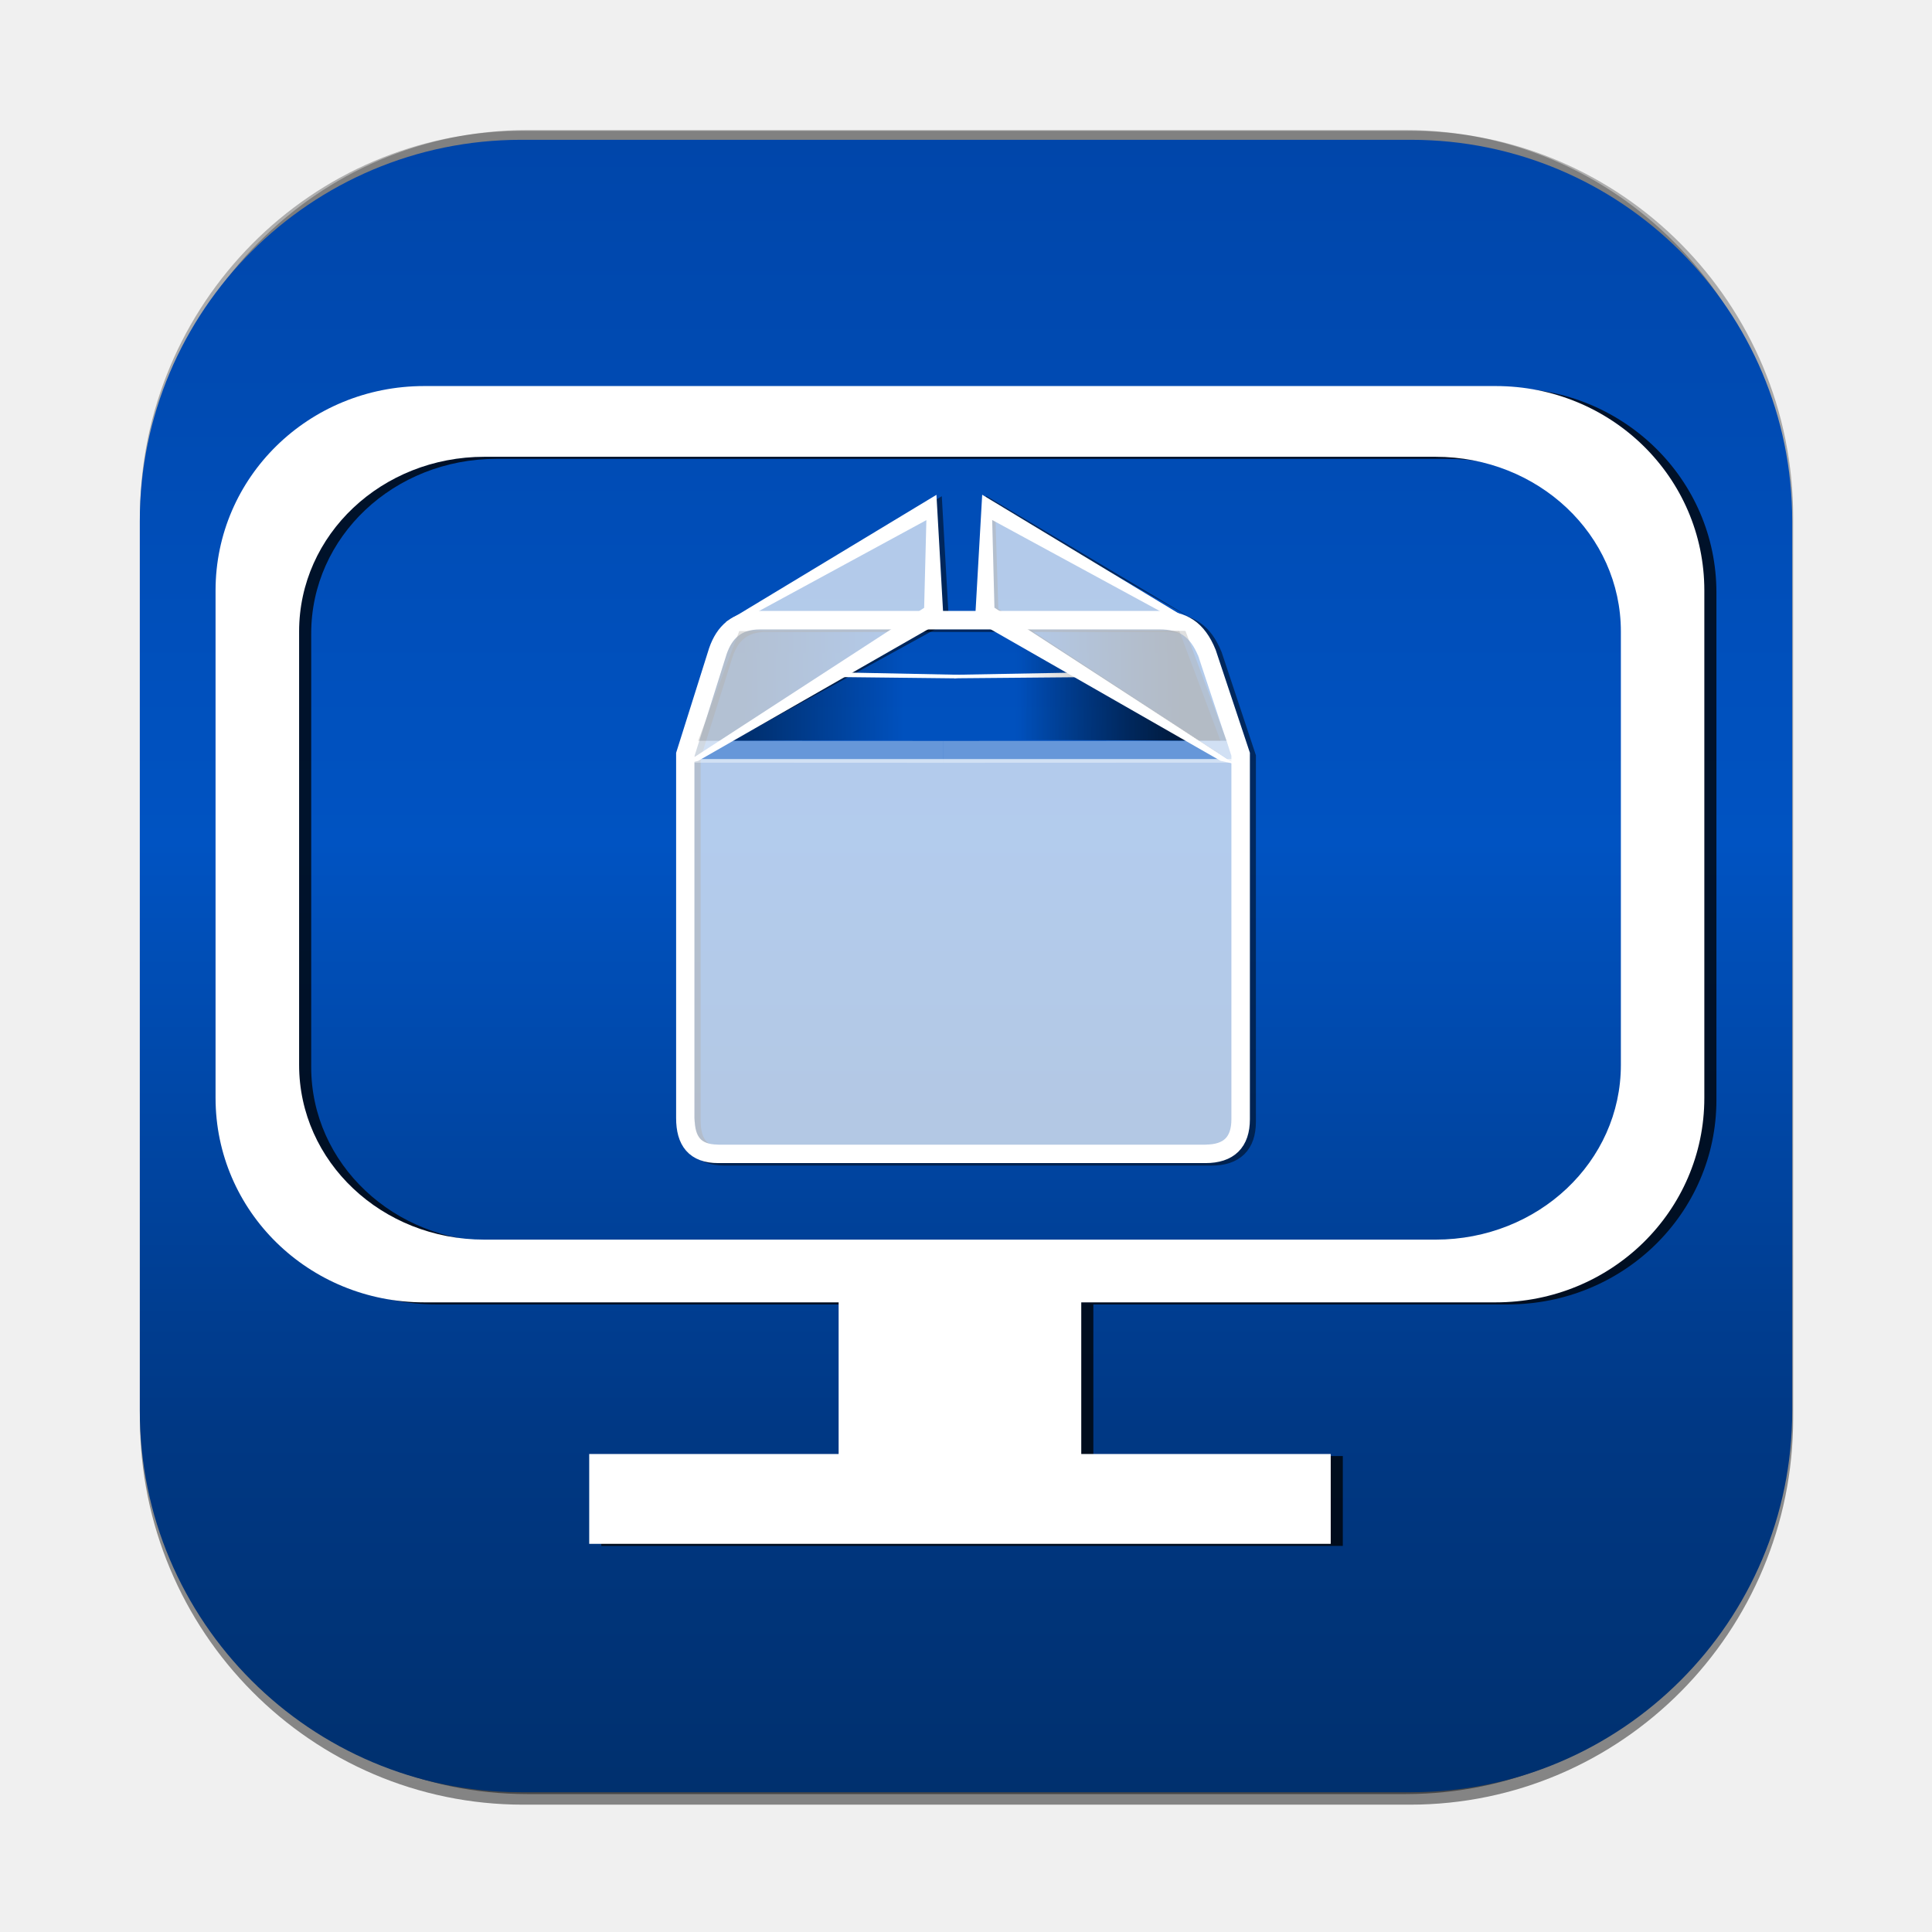
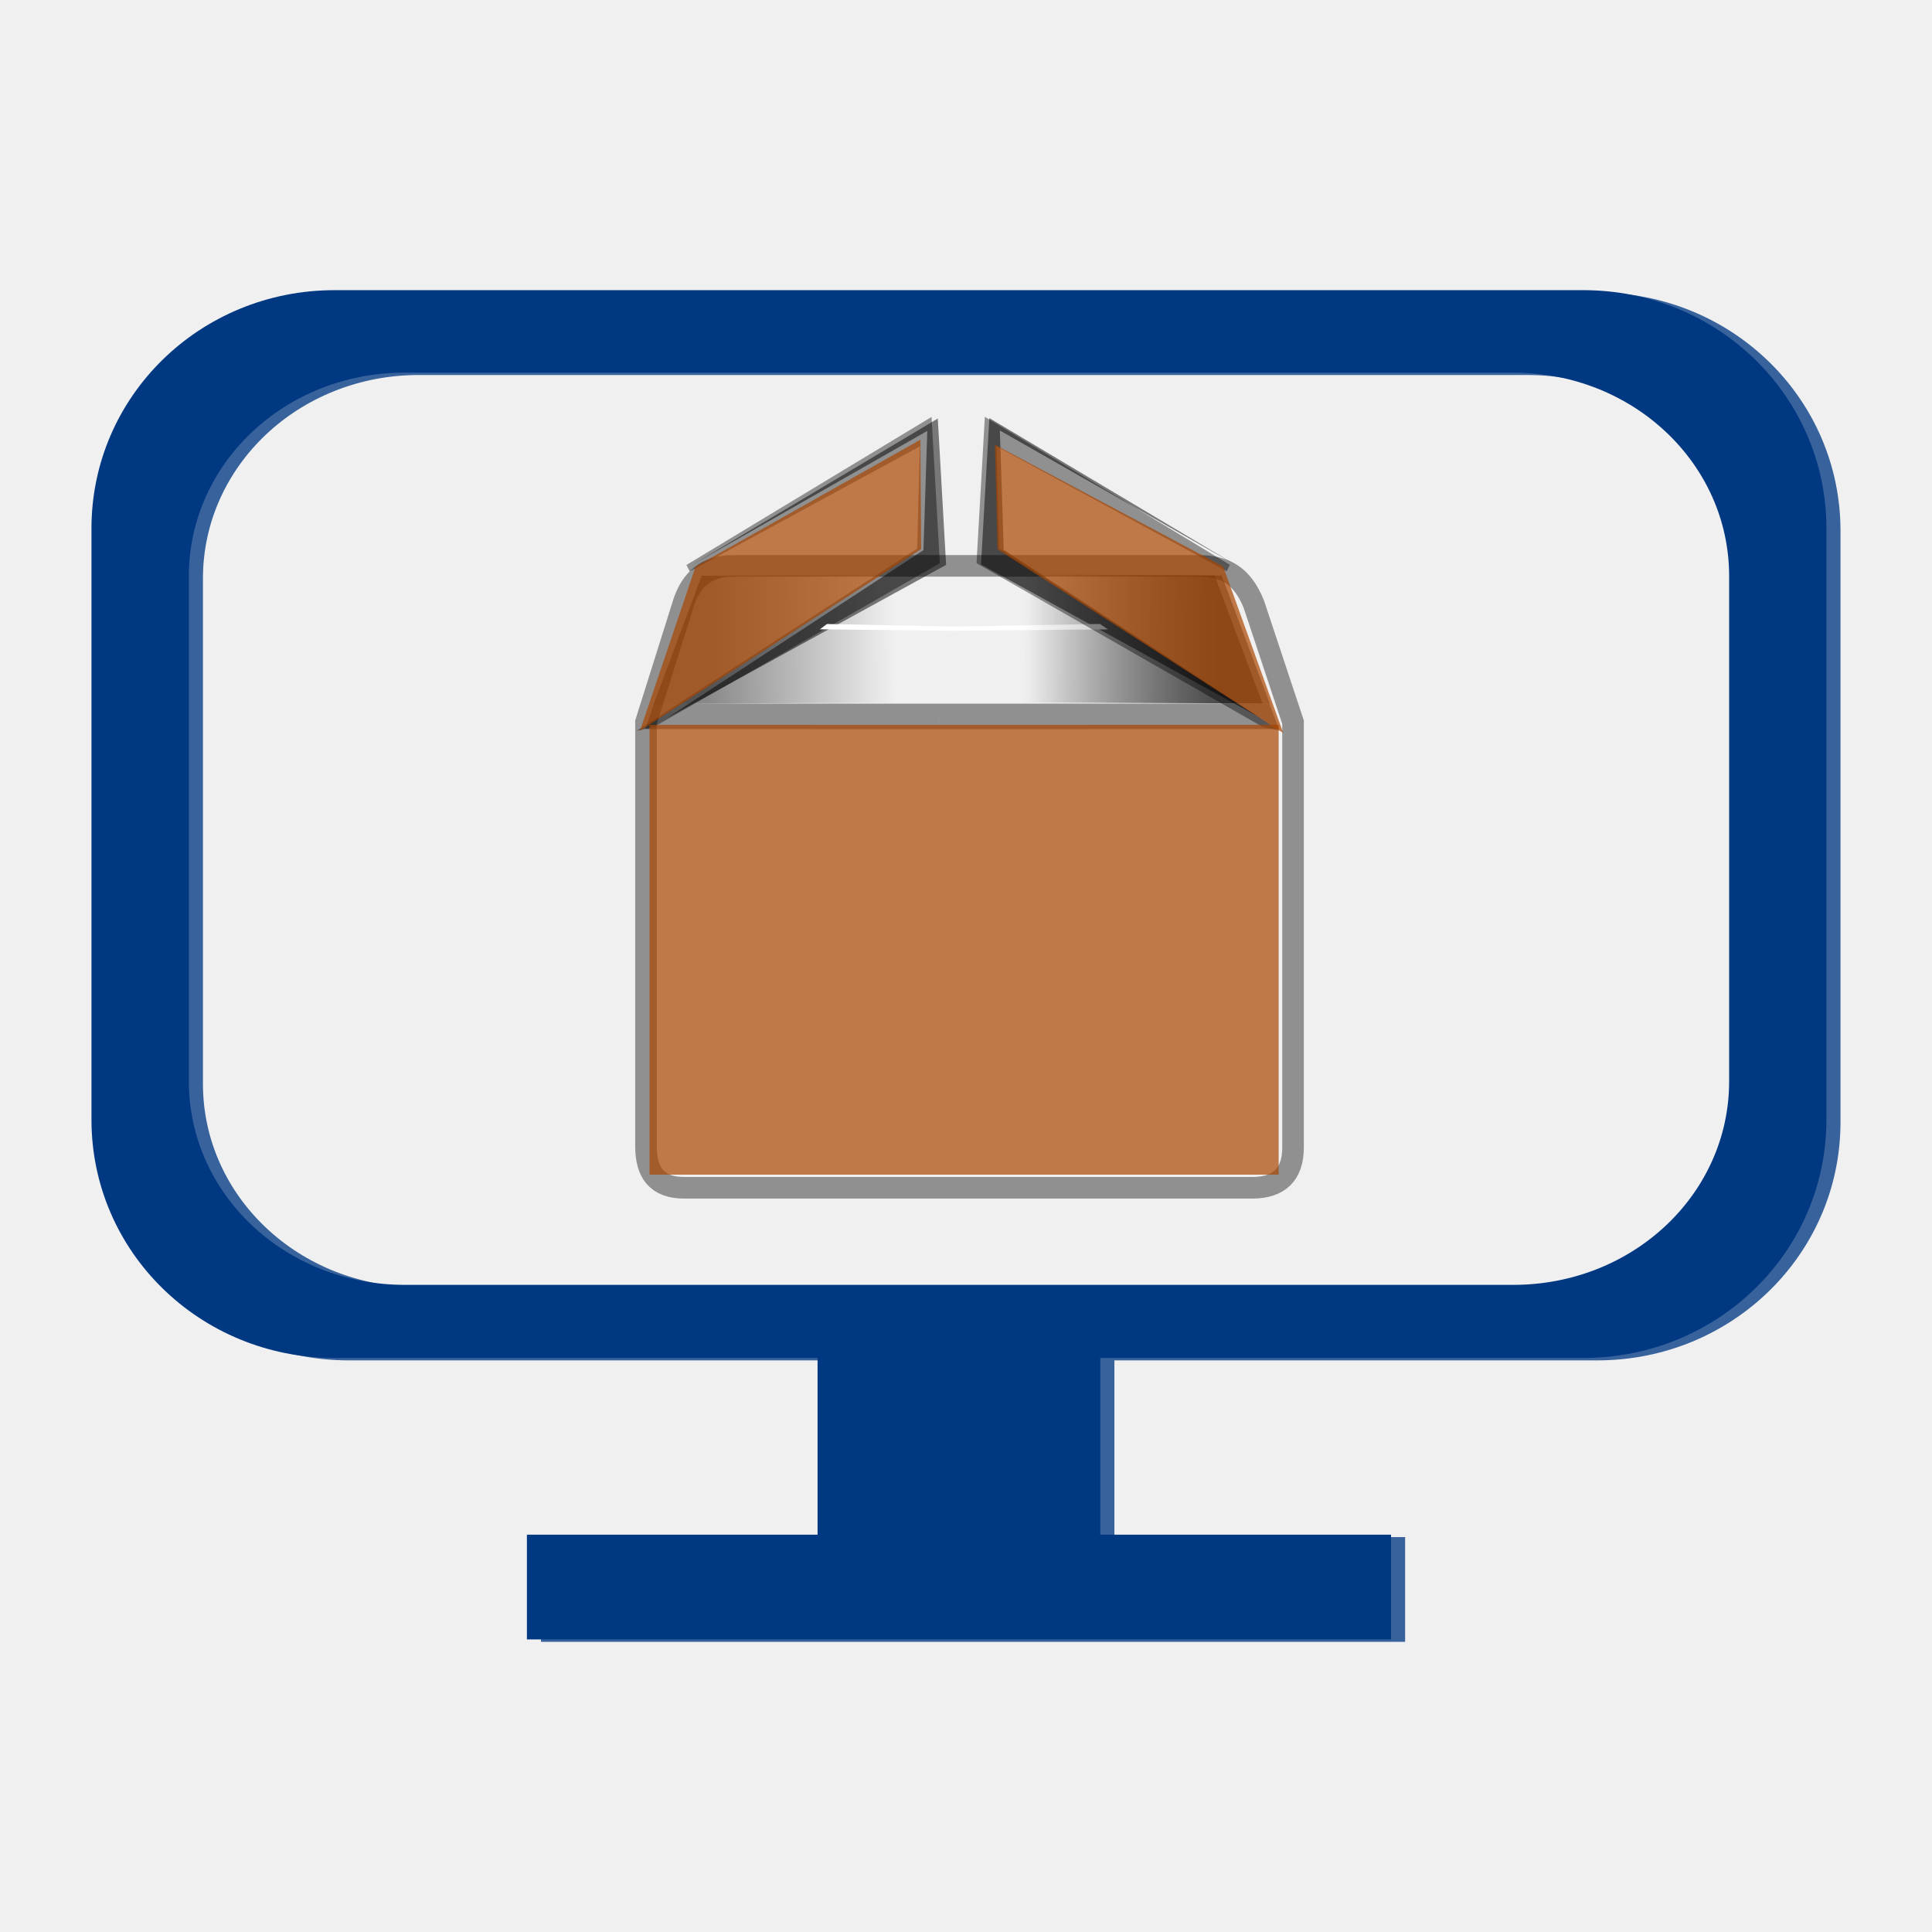
<svg xmlns="http://www.w3.org/2000/svg" xmlns:xlink="http://www.w3.org/1999/xlink" width="256" height="256" viewBox="0 0 67.733 67.733" version="1.1" id="svg7448">
  <defs id="defs7442">
    <linearGradient gradientTransform="matrix(0.9954,0,0,-0.9999,607.6064,666.5718)" y2="666.568" x2="-460.233" y1="370.539" x1="-460.233" gradientUnits="userSpaceOnUse" id="rect3438-6-0-6-7-2_60_-80">
      <stop id="stop29185" style="stop-color:#000000" offset="0" />
      <stop id="stop29187" style="stop-color:#000000;stop-opacity:0.588" offset="1" />
    </linearGradient>
-     <linearGradient gradientTransform="matrix(0.9867,0,0,-0.9918,595.6101,662.6824)" y2="668.217" x2="-452.133" y1="371.534" x1="-452.133" gradientUnits="userSpaceOnUse" id="rect3438-6-0-1-1_60_-262">
+     <linearGradient gradientTransform="matrix(0.9867,0,0,-0.9918,975.1331,896.235)" y2="668.217" x2="-452.133" y1="371.534" x1="-452.133" gradientUnits="userSpaceOnUse" id="rect3438-6-0-1-1_60_-262">
      <stop id="stop29191" style="stop-color:#000000" offset="0" />
      <stop id="stop29193" style="stop-color:#000000;stop-opacity:0.588" offset="1" />
    </linearGradient>
    <linearGradient gradientTransform="matrix(0.9996,0,0,-0.9996,-616.0945,-74.9999)" y2="-366.809" x2="765.627" y1="-74.489" x1="765.627" gradientUnits="userSpaceOnUse" id="XMLID_140_-06">
      <stop id="stop29198" style="stop-color:#0046aa;stop-opacity:1" offset="0" />
      <stop id="stop29200" style="stop-color:#0053c2;stop-opacity:1" offset="0.425" />
      <stop id="stop29204" style="stop-color:#003884;stop-opacity:1" offset="0.781" />
      <stop id="stop29206" style="stop-color:#00306e;stop-opacity:1" offset="1" />
    </linearGradient>
    <linearGradient id="linearGradient4532">
      <stop style="stop-color:#000000;stop-opacity:1;" offset="0" id="stop4534" />
      <stop style="stop-color:#000000;stop-opacity:0;" offset="1" id="stop4536" />
    </linearGradient>
    <linearGradient id="linearGradient3703">
      <stop style="stop-color:black;stop-opacity:0;" offset="0" id="stop3705" />
      <stop id="stop3711" offset="0.5" style="stop-color:black;stop-opacity:1;" />
      <stop style="stop-color:black;stop-opacity:0;" offset="1" id="stop3707" />
    </linearGradient>
    <linearGradient id="linearGradient4210">
      <stop id="stop4212" offset="0" style="stop-color:#eaba6f;stop-opacity:1;" />
      <stop id="stop4214" offset="1" style="stop-color:#b97a1b;stop-opacity:1;" />
    </linearGradient>
    <linearGradient xlink:href="#linearGradient4532" id="linearGradient5809" gradientUnits="userSpaceOnUse" gradientTransform="matrix(0.3264798,0,0,0.3264798,75.27221,101.281)" x1="35.188" y1="17.5" x2="26.562" y2="17.438" />
    <linearGradient xlink:href="#linearGradient4532" id="linearGradient5811" gradientUnits="userSpaceOnUse" gradientTransform="matrix(-0.2650345,0,0,0.2650345,96.25358,101.179)" x1="35.188" y1="17.5" x2="26.562" y2="17.438" />
    <linearGradient xlink:href="#linearGradient4532" id="linearGradient5813" gradientUnits="userSpaceOnUse" gradientTransform="matrix(0.3264798,0,0,0.3264798,75.16375,101.2818)" x1="35.188" y1="17.5" x2="26.562" y2="17.438" />
  </defs>
  <g id="layer1" transform="translate(-42.06082,-59.09749)">
    <g id="g8111" transform="translate(4.867966,-4.464418)">
      <g transform="matrix(0.1982553,0,0,0.1982553,41.44108,68.13338)" id="XMLID_2056_">
        <linearGradient id="linearGradient7404" gradientUnits="userSpaceOnUse" x1="-460.233" y1="370.539" x2="-460.233" y2="666.568" gradientTransform="matrix(0.9954,0,0,-0.9999,607.6064,666.5718)">
          <stop offset="0" style="stop-color:#000000" id="stop7400" />
          <stop offset="1" style="stop-color:#000000;stop-opacity:0.588" id="stop7402" />
        </linearGradient>
-         <path id="rect3438-6-0-6-7-2_30_" enable-background="new    " d="m 71.088,0.07 h 156.804 c 37.43,0 67.773,30.583 67.773,68.308 v 159.384 c 0,37.725 -30.344,68.308 -67.773,68.308 H 71.088 C 33.657,296.07 3.315,265.487 3.315,227.762 V 68.378 C 3.314,30.652 33.657,0.07 71.088,0.07 Z" style="opacity:0.45;fill:url(#rect3438-6-0-6-7-2_60_-80)" />
        <linearGradient id="linearGradient7411" gradientUnits="userSpaceOnUse" x1="-452.133" y1="371.534" x2="-452.133" y2="668.217" gradientTransform="matrix(0.9867,0,0,-0.9918,595.6101,662.6824)">
          <stop offset="0" style="stop-color:#000000" id="stop7407" />
          <stop offset="1" style="stop-color:#000000;stop-opacity:0.588" id="stop7409" />
        </linearGradient>
-         <path id="rect3438-6-0-1-1_30_" enable-background="new    " d="m 71.812,-0.055 h 155.354 c 37.127,0 67.225,30.401 67.225,67.903 V 226.29 c 0,37.502 -30.098,67.904 -67.225,67.904 H 71.812 C 34.685,294.194 4.588,263.792 4.588,226.29 V 67.849 C 4.589,30.347 34.686,-0.055 71.812,-0.055 Z" style="opacity:0.45;fill:url(#rect3438-6-0-1-1_60_-262)" />
-         <g id="rect3438-6_30_" transform="translate(0.1680065,2.203996)">
-           <linearGradient id="linearGradient7424" gradientUnits="userSpaceOnUse" x1="765.627" y1="-74.489" x2="765.627" y2="-366.809" gradientTransform="matrix(0.9996,0,0,-0.9996,-616.0945,-74.9999)">
-             <stop offset="0" style="stop-color:#006cf9;stop-opacity:1" id="stop7414" />
-             <stop offset="0.347" style="stop-color:#0053c2;stop-opacity:1" id="stop7416" />
-             <stop offset="0.606" style="stop-color:#0047a6;stop-opacity:1" id="stop7418" />
-             <stop offset="0.841" style="stop-color:#003884;stop-opacity:1" id="stop7420" />
-             <stop offset="1" style="stop-color:#003580;stop-opacity:1" id="stop7422" />
-           </linearGradient>
-           <path id="XMLID_3584_" d="m 70.557,-0.54 157.341,0 c 37.239,0 67.431,30.19 67.431,67.431 l 0,157.339 c 0,37.241 -30.191,67.432 -67.431,67.432 l -157.341,0 c -37.24,0 -67.431,-30.19 -67.431,-67.432 l 0,-157.339 C 3.126,29.65 33.316,-0.54 70.557,-0.54 Z" style="fill:url(#XMLID_140_-06)" />
-         </g>
-         <g id="g5731" transform="matrix(5.689115,0,0,5.689115,-467.1946,23.5268)">
-           <g id="g10129" transform="matrix(1.484291,0,0,1.484291,-52.48775,-11.5184)">
-             <g id="g4475" transform="matrix(0.134263,0,0,0.134263,91.18792,2.428258)">
-               <path id="path3847-1-6-1-0-9" d="m 96.864,95.741 62.302,0 c 3.637,0 5.888,1.369 7.411,5.13 l 5.247,15.788 0,56.918 c 0,3.592 -1.845,5.401 -5.482,5.401 l -76.001,0 c -3.637,0 -5.121,-1.989 -5.121,-5.581 l 0,-56.738 5.078,-16.126 c 1.016,-2.915 2.928,-4.792 6.565,-4.792 z" style="color:#000000;display:block;overflow:visible;visibility:visible;opacity:0.5;fill:none;fill-opacity:1;fill-rule:nonzero;stroke:#000000;stroke-width:2.889;stroke-linecap:butt;stroke-linejoin:miter;stroke-miterlimit:4;stroke-dashoffset:0;stroke-opacity:1;marker:none;marker-start:none;marker-mid:none;marker-end:none" />
-               <path transform="matrix(8.848494,0,0,8.848494,-606.2115,-837.2689)" style="color:#000000;display:inline;overflow:visible;visibility:visible;opacity:0.5;fill:#000000;fill-opacity:1;fill-rule:evenodd;stroke:none;stroke-width:1;stroke-linecap:butt;stroke-linejoin:round;stroke-miterlimit:4;stroke-dasharray:none;stroke-dashoffset:0;stroke-opacity:1;marker:none;marker-start:none;marker-mid:none;marker-end:none" d="m 83.209,105.421 0.126,-2.214 3.714,2.214 -3.555,-2.026 0.058,1.804 3.879,2.541 z" id="path4768-6-9-3-1" />
-               <g id="g5861-5-2" transform="matrix(10.89992,0,0,10.89992,-853.1845,-1043.697)">
-                 <path id="path4768-6-9-1-2-7" d="m 89.778,104.524 -0.102,-1.797 -3.015,1.797 2.886,-1.645 -0.047,1.464 -3.149,2.062 z" style="color:#000000;display:inline;overflow:visible;visibility:visible;opacity:0.5;fill:#000000;fill-opacity:1;fill-rule:evenodd;stroke:none;stroke-width:1;stroke-linecap:butt;stroke-linejoin:round;stroke-miterlimit:4;stroke-dasharray:none;stroke-dashoffset:0;stroke-opacity:1;marker:none;marker-start:none;marker-mid:none;marker-end:none" />
-               </g>
-               <path transform="matrix(8.848494,0,0,8.848494,-606.2115,-837.2689)" id="path3847-1-6-1-09" d="m 79.351,105.399 7.041,0 c 0.411,0 0.665,0.155 0.838,0.58 l 0.593,1.784 0,6.433 c 0,0.406 -0.208,0.61 -0.62,0.61 l -8.589,0 c -0.411,0 -0.579,-0.225 -0.579,-0.631 l 0,-6.412 0.574,-1.822 c 0.115,-0.329 0.331,-0.542 0.742,-0.542 z" style="color:#000000;display:block;overflow:visible;visibility:visible;opacity:1;fill:none;fill-opacity:1;fill-rule:nonzero;stroke:#ffffff;stroke-width:0.326;stroke-linecap:butt;stroke-linejoin:miter;stroke-miterlimit:4;stroke-dashoffset:0;stroke-opacity:1;marker:none;marker-start:none;marker-mid:none;marker-end:none" />
-               <path transform="matrix(8.848494,0,0,8.848494,-606.2115,-837.2689)" style="color:#000000;display:inline;overflow:visible;visibility:visible;opacity:0.429;fill:url(#linearGradient5809);fill-opacity:1;fill-rule:evenodd;stroke:none;stroke-width:1;stroke-linecap:butt;stroke-linejoin:miter;stroke-miterlimit:4;stroke-dasharray:none;stroke-dashoffset:0;stroke-opacity:1;marker:none;marker-start:none;marker-mid:none;marker-end:none" d="m 82.781,105.566 0,1.938 4.795,0.02 -0.726,-1.936 -4.069,-0.023 z" id="path4746-2-0-3" />
-               <path transform="matrix(8.848494,0,0,8.848494,-606.2115,-837.2689)" style="color:#000000;display:inline;overflow:visible;visibility:visible;opacity:1;fill:#ffffff;fill-opacity:1;fill-rule:evenodd;stroke:none;stroke-width:1;stroke-linecap:butt;stroke-linejoin:miter;stroke-miterlimit:4;stroke-dasharray:none;stroke-dashoffset:0;stroke-opacity:1;marker:none;marker-start:none;marker-mid:none;marker-end:none" d="m 82.778,106.431 -0.017,-0.069 2.245,-0.041 0.122,0.082 -2.285,0.02 -0.071,0.004 z" id="path4528-1-3-6" />
-               <g id="g5861-0" transform="matrix(10.89992,0,0,10.89992,-854.0196,-1043.914)">
-                 <path id="path4746-2-0-6-6" d="m 90.158,104.658 0,1.574 -3.893,0.017 0.589,-1.572 3.304,-0.019 z" style="color:#000000;display:inline;overflow:visible;visibility:visible;opacity:0.429;fill:url(#linearGradient5811);fill-opacity:1;fill-rule:evenodd;stroke:none;stroke-width:1;stroke-linecap:butt;stroke-linejoin:miter;stroke-miterlimit:4;stroke-dasharray:none;stroke-dashoffset:0;stroke-opacity:1;marker:none;marker-start:none;marker-mid:none;marker-end:none" />
-                 <path id="path4768-6-9-1-26" d="m 89.778,104.524 -0.102,-1.797 -3.01,1.818 0.04,0.079 2.826,-1.535 -0.032,1.255 -3.445,2.238 0.21,-0.047 z" style="color:#000000;display:inline;overflow:visible;visibility:visible;opacity:1;fill:#ffffff;fill-opacity:1;fill-rule:evenodd;stroke:none;stroke-width:1;stroke-linecap:butt;stroke-linejoin:round;stroke-miterlimit:4;stroke-dasharray:none;stroke-dashoffset:0;stroke-opacity:1;marker:none;marker-start:none;marker-mid:none;marker-end:none" />
-                 <path id="path4528-1-3-8-1" d="m 89.93,105.352 0.062,-0.05 -1.6,-0.032 -0.087,0.065 1.624,0.018 0.058,-0.052 z" style="color:#000000;display:inline;overflow:visible;visibility:visible;opacity:1;fill:#ffffff;fill-opacity:1;fill-rule:evenodd;stroke:none;stroke-width:1;stroke-linecap:butt;stroke-linejoin:miter;stroke-miterlimit:4;stroke-dasharray:none;stroke-dashoffset:0;stroke-opacity:1;marker:none;marker-start:none;marker-mid:none;marker-end:none" />
-               </g>
-               <path transform="matrix(8.848494,0,0,8.848494,-606.2115,-837.2689)" id="path4746-2-0-6-5-8" d="m 82.673,105.567 0,1.938 4.795,0.02 -0.726,-1.936 -4.069,-0.023 z" style="color:#000000;display:inline;overflow:visible;visibility:visible;opacity:0.429;fill:url(#linearGradient5813);fill-opacity:1;fill-rule:evenodd;stroke:none;stroke-width:1;stroke-linecap:butt;stroke-linejoin:miter;stroke-miterlimit:4;stroke-dasharray:none;stroke-dashoffset:0;stroke-opacity:1;marker:none;marker-start:none;marker-mid:none;marker-end:none" />
-               <path transform="matrix(8.848494,0,0,8.848494,-606.2115,-837.2689)" id="path4768-6-9-1-3-7" d="m 83.141,105.402 0.126,-2.214 3.707,2.239 -0.05,0.097 -3.481,-1.891 0.04,1.546 4.244,2.757 -0.259,-0.058 z" style="color:#000000;display:inline;overflow:visible;visibility:visible;opacity:1;fill:#ffffff;fill-opacity:1;fill-rule:evenodd;stroke:none;stroke-width:1;stroke-linecap:butt;stroke-linejoin:round;stroke-miterlimit:4;stroke-dasharray:none;stroke-dashoffset:0;stroke-opacity:1;marker:none;marker-start:none;marker-mid:none;marker-end:none" />
-               <path transform="matrix(8.848494,0,0,8.848494,-606.2115,-837.2689)" id="path4758" d="m 82.584,107.527 1.14e-4,0.386 5.134,-0.002 -0.15,-0.386 -4.984,0.002 z" style="color:#000000;display:inline;overflow:visible;visibility:visible;opacity:0.4;fill:#ffffff;fill-opacity:1;fill-rule:evenodd;stroke:none;stroke-width:1;stroke-linecap:butt;stroke-linejoin:round;stroke-miterlimit:4;stroke-dasharray:none;stroke-dashoffset:0;stroke-opacity:1;marker:none;marker-start:none;marker-mid:none;marker-end:none" />
-               <path transform="matrix(8.848494,0,0,8.848494,-606.2115,-837.2689)" id="path4758-9" d="m 82.584,107.527 -9.5e-5,0.386 -4.451,-0.002 0.13,-0.386 4.321,0.002 z" style="color:#000000;display:inline;overflow:visible;visibility:visible;opacity:0.4;fill:#ffffff;fill-opacity:1;fill-rule:evenodd;stroke:none;stroke-width:1;stroke-linecap:butt;stroke-linejoin:round;stroke-miterlimit:4;stroke-dasharray:none;stroke-dashoffset:0;stroke-opacity:1;marker:none;marker-start:none;marker-mid:none;marker-end:none" />
-               <rect transform="matrix(8.848494,0,0,8.848494,-606.2115,-837.2689)" style="opacity:0.7;fill:#ffffff;fill-opacity:1;stroke:none;stroke-width:4.903;stroke-miterlimit:4;stroke-dasharray:none;stroke-opacity:1" id="rect4917" width="9.516" height="6.804" x="78.195" y="107.847" />
-               <path transform="matrix(8.848494,0,0,8.848494,-606.2115,-837.2689)" style="opacity:0.7;fill:#ffffff;fill-opacity:1;fill-rule:evenodd;stroke:none;stroke-width:0.113px;stroke-linecap:butt;stroke-linejoin:miter;stroke-opacity:1" d="m 82.292,103.534 0.011,1.655 -4.253,2.747 0.842,-2.483 z" id="path4921" />
-               <path style="opacity:0.7;fill:#ffffff;fill-opacity:1;fill-rule:evenodd;stroke:none;stroke-width:1px;stroke-linecap:butt;stroke-linejoin:miter;stroke-opacity:1" d="m 131.932,79.525 0.349,13.996 38.227,24.58 -8.037,-22.282 z" id="path4923" />
+         <g transform="matrix(8.444301,0,0,8.4443,-765.8035,-42.00273)" id="g10129">
+           <g transform="matrix(0.134263,0,0,0.134263,91.18792,2.428258)" id="g4475">
+             <g transform="matrix(10.89992,0,0,10.89992,-854.0196,-1043.914)" id="g5861-0" />
+           </g>
+           <g id="g941" transform="matrix(1.16534,0,0,1.16534,-17.91966,-3.715663)">
+             <path id="path3847-1-6-1-0-9" d="m 96.864,95.741 h 62.302 c 3.637,0 5.888,1.369 7.411,5.13 l 5.247,15.788 v 56.918 c 0,3.592 -1.845,5.401 -5.482,5.401 H 90.342 c -3.637,0 -5.121,-1.989 -5.121,-5.581 v -56.738 l 5.078,-16.126 c 1.016,-2.915 2.928,-4.792 6.565,-4.792 z" style="color:#000000;display:block;overflow:visible;visibility:visible;opacity:0.4;fill:none;fill-opacity:1;fill-rule:nonzero;stroke:#000000;stroke-width:2.889;stroke-linecap:butt;stroke-linejoin:miter;stroke-miterlimit:4;stroke-dashoffset:0;stroke-opacity:1;marker:none;marker-start:none;marker-mid:none;marker-end:none" transform="matrix(0.134263,0,0,0.134263,91.18792,2.428258)" />
+             <path transform="matrix(1.188025,0,0,1.188025,9.796137,-109.986)" style="color:#000000;display:inline;overflow:visible;visibility:visible;opacity:0.5;fill:#000000;fill-opacity:1;fill-rule:evenodd;stroke:none;stroke-width:1;stroke-linecap:butt;stroke-linejoin:round;stroke-miterlimit:4;stroke-dasharray:none;stroke-dashoffset:0;stroke-opacity:1;marker:none;marker-start:none;marker-mid:none;marker-end:none" d="m 83.209,105.421 0.126,-2.214 3.714,2.214 -3.555,-2.026 0.058,1.804 3.879,2.541 z" id="path4768-6-9-3-1" />
+             <g id="g5861-5-2" transform="matrix(1.463456,0,0,1.463456,-23.36322,-137.7016)">
+               <path id="path4768-6-9-1-2-7" d="m 89.778,104.524 -0.102,-1.797 -3.015,1.797 2.886,-1.645 -0.047,1.464 -3.149,2.062 z" style="color:#000000;display:inline;overflow:visible;visibility:visible;opacity:0.5;fill:#000000;fill-opacity:1;fill-rule:evenodd;stroke:none;stroke-width:1;stroke-linecap:butt;stroke-linejoin:round;stroke-miterlimit:4;stroke-dasharray:none;stroke-dashoffset:0;stroke-opacity:1;marker:none;marker-start:none;marker-mid:none;marker-end:none" />
            </g>
-             <g transform="matrix(1.197413,0,0,1.197413,-103.6622,-100.2661)" id="g8321">
-               <g id="g10267" transform="matrix(0.8591673,0,0,0.8591673,125.7808,22.24664)">
-                 <path id="rect571-3-6-2" d="m 48.931,81.649 c -2.353,0 -4.248,1.856 -4.248,4.162 l 0,10.328 c 0,2.306 1.894,4.162 4.248,4.162 l 8.435,0 0,3.087 -5.077,0 0,1.829 15.094,0 0,-1.829 -5.078,0 0,-3.087 8.435,0 c 2.353,0 4.248,-1.857 4.248,-4.162 l 0,-10.328 c 0,-2.306 -1.895,-4.162 -4.248,-4.162 z m 1.224,1.44 19.363,0 c 2.089,0 3.771,1.586 3.771,3.556 l 0,8.823 c 0,1.97 -1.682,3.556 -3.771,3.556 l -19.363,0 c -2.089,0 -3.771,-1.586 -3.771,-3.556 l 0,-8.823 c 0,-1.97 1.682,-3.556 3.771,-3.556 z" style="color:#000000;clip-rule:nonzero;display:inline;overflow:visible;visibility:visible;opacity:0.77;isolation:auto;mix-blend-mode:normal;color-interpolation:sRGB;color-interpolation-filters:linearRGB;solid-color:#000000;solid-opacity:1;fill:#000000;fill-opacity:1;fill-rule:nonzero;stroke:none;stroke-width:1.403;stroke-linecap:butt;stroke-linejoin:miter;stroke-miterlimit:4;stroke-dasharray:none;stroke-dashoffset:0;stroke-opacity:1;color-rendering:auto;image-rendering:auto;shape-rendering:auto;text-rendering:auto;enable-background:accumulate" />
-                 <path id="rect571-3-6" d="m 48.685,81.607 c -2.353,0 -4.248,1.856 -4.248,4.162 l 0,10.328 c 0,2.306 1.894,4.162 4.248,4.162 l 8.435,0 0,3.087 -5.077,0 0,1.829 15.094,0 0,-1.829 -5.078,0 0,-3.087 8.435,0 c 2.353,0 4.248,-1.857 4.248,-4.162 l 0,-10.328 c 0,-2.306 -1.895,-4.162 -4.248,-4.162 z m 1.224,1.44 19.363,0 c 2.089,0 3.771,1.586 3.771,3.556 l 0,8.823 c 0,1.97 -1.682,3.556 -3.771,3.556 l -19.363,0 c -2.089,0 -3.771,-1.586 -3.771,-3.556 l 0,-8.823 c 0,-1.97 1.682,-3.556 3.771,-3.556 z" style="color:#000000;clip-rule:nonzero;display:inline;overflow:visible;visibility:visible;opacity:1;isolation:auto;mix-blend-mode:normal;color-interpolation:sRGB;color-interpolation-filters:linearRGB;solid-color:#000000;solid-opacity:1;fill:#ffffff;fill-opacity:1;fill-rule:nonzero;stroke:none;stroke-width:1.403;stroke-linecap:butt;stroke-linejoin:miter;stroke-miterlimit:4;stroke-dasharray:none;stroke-dashoffset:0;stroke-opacity:1;color-rendering:auto;image-rendering:auto;shape-rendering:auto;text-rendering:auto;enable-background:accumulate" />
+             <path transform="matrix(1.188025,0,0,1.188025,9.796137,-109.986)" id="path3847-1-6-1-09" d="m 79.351,105.399 h 7.041 c 0.411,0 0.665,0.155 0.838,0.58 l 0.593,1.784 v 6.433 c 0,0.406 -0.208,0.61 -0.62,0.61 h -8.589 c -0.411,0 -0.579,-0.225 -0.579,-0.631 v -6.412 l 0.574,-1.822 c 0.115,-0.329 0.331,-0.542 0.742,-0.542 z" style="color:#000000;display:block;overflow:visible;visibility:visible;opacity:0;fill:none;fill-opacity:1;fill-rule:nonzero;stroke:#000000;stroke-width:0.326;stroke-linecap:butt;stroke-linejoin:miter;stroke-miterlimit:4;stroke-dashoffset:0;stroke-opacity:1;marker:none;marker-start:none;marker-mid:none;marker-end:none" />
+             <path transform="matrix(1.188025,0,0,1.188025,9.796137,-109.986)" style="color:#000000;display:inline;overflow:visible;visibility:visible;opacity:0.429;fill:url(#linearGradient5809);fill-opacity:1;fill-rule:evenodd;stroke:none;stroke-width:1;stroke-linecap:butt;stroke-linejoin:miter;stroke-miterlimit:4;stroke-dasharray:none;stroke-dashoffset:0;stroke-opacity:1;marker:none;marker-start:none;marker-mid:none;marker-end:none" d="m 82.781,105.566 v 1.938 l 4.795,0.02 -0.726,-1.936 -4.069,-0.023 z" id="path4746-2-0-3" />
+             <path transform="matrix(1.188025,0,0,1.188025,9.796137,-109.986)" style="color:#000000;display:inline;overflow:visible;visibility:visible;opacity:1;fill:#ffffff;fill-opacity:1;fill-rule:evenodd;stroke:none;stroke-width:1;stroke-linecap:butt;stroke-linejoin:miter;stroke-miterlimit:4;stroke-dasharray:none;stroke-dashoffset:0;stroke-opacity:1;marker:none;marker-start:none;marker-mid:none;marker-end:none" d="m 82.778,106.431 -0.017,-0.069 2.245,-0.041 0.122,0.082 -2.285,0.02 -0.071,0.004 z" id="path4528-1-3-6" />
+             <path id="path4746-2-0-6-6" d="m 90.158,104.658 v 1.574 l -3.893,0.017 0.589,-1.572 3.304,-0.019 z" style="color:#000000;display:inline;overflow:visible;visibility:visible;opacity:0.429;fill:url(#linearGradient5811);fill-opacity:1;fill-rule:evenodd;stroke:none;stroke-width:1;stroke-linecap:butt;stroke-linejoin:miter;stroke-miterlimit:4;stroke-dasharray:none;stroke-dashoffset:0;stroke-opacity:1;marker:none;marker-start:none;marker-mid:none;marker-end:none" transform="matrix(1.463456,0,0,1.463456,-23.47533,-137.7308)" />
+             <path id="path4768-6-9-1-26" d="m 89.778,104.524 -0.102,-1.797 -3.01,1.818 0.04,0.079 2.826,-1.535 -0.032,1.255 -3.445,2.238 0.21,-0.047 z" style="color:#000000;display:inline;overflow:visible;visibility:visible;opacity:0.4;fill:#000000;fill-opacity:1;fill-rule:evenodd;stroke:none;stroke-width:1;stroke-linecap:butt;stroke-linejoin:round;stroke-miterlimit:4;stroke-dasharray:none;stroke-dashoffset:0;stroke-opacity:1;marker:none;marker-start:none;marker-mid:none;marker-end:none" transform="matrix(1.463456,0,0,1.463456,-23.47533,-137.7308)" />
+             <path id="path4528-1-3-8-1" d="m 89.93,105.352 0.062,-0.05 -1.6,-0.032 -0.087,0.065 1.624,0.018 0.058,-0.052 z" style="color:#000000;display:inline;overflow:visible;visibility:visible;opacity:1;fill:#ffffff;fill-opacity:1;fill-rule:evenodd;stroke:none;stroke-width:1;stroke-linecap:butt;stroke-linejoin:miter;stroke-miterlimit:4;stroke-dasharray:none;stroke-dashoffset:0;stroke-opacity:1;marker:none;marker-start:none;marker-mid:none;marker-end:none" transform="matrix(1.463456,0,0,1.463456,-23.47533,-137.7308)" />
+             <path transform="matrix(1.188025,0,0,1.188025,9.796137,-109.986)" id="path4746-2-0-6-5-8" d="m 82.673,105.567 v 1.938 l 4.795,0.02 -0.726,-1.936 -4.069,-0.023 z" style="color:#000000;display:inline;overflow:visible;visibility:visible;opacity:0.429;fill:url(#linearGradient5813);fill-opacity:1;fill-rule:evenodd;stroke:none;stroke-width:1;stroke-linecap:butt;stroke-linejoin:miter;stroke-miterlimit:4;stroke-dasharray:none;stroke-dashoffset:0;stroke-opacity:1;marker:none;marker-start:none;marker-mid:none;marker-end:none" />
+             <path transform="matrix(1.188025,0,0,1.188025,9.796137,-109.986)" id="path4768-6-9-1-3-7" d="m 83.141,105.402 0.126,-2.214 3.707,2.239 -0.05,0.097 -3.481,-1.891 0.04,1.546 4.244,2.757 -0.259,-0.058 z" style="color:#000000;display:inline;overflow:visible;visibility:visible;opacity:0.4;fill:#000000;fill-opacity:1;fill-rule:evenodd;stroke:none;stroke-width:1;stroke-linecap:butt;stroke-linejoin:round;stroke-miterlimit:4;stroke-dasharray:none;stroke-dashoffset:0;stroke-opacity:1;marker:none;marker-start:none;marker-mid:none;marker-end:none" />
+             <path transform="matrix(1.188025,0,0,1.188025,9.796137,-109.986)" id="path4758" d="m 82.584,107.527 1.14e-4,0.386 5.134,-0.002 -0.15,-0.386 -4.984,0.002 z" style="color:#000000;display:inline;overflow:visible;visibility:visible;opacity:0.4;fill:#000000;fill-opacity:1;fill-rule:evenodd;stroke:none;stroke-width:1;stroke-linecap:butt;stroke-linejoin:round;stroke-miterlimit:4;stroke-dasharray:none;stroke-dashoffset:0;stroke-opacity:1;marker:none;marker-start:none;marker-mid:none;marker-end:none" />
+             <path transform="matrix(1.188025,0,0,1.188025,9.796137,-109.986)" id="path4758-9" d="m 82.584,107.527 -9.5e-5,0.386 -4.451,-0.002 0.13,-0.386 4.321,0.002 z" style="color:#000000;display:inline;overflow:visible;visibility:visible;opacity:0.4;fill:#000000;fill-opacity:1;fill-rule:evenodd;stroke:none;stroke-width:1;stroke-linecap:butt;stroke-linejoin:round;stroke-miterlimit:4;stroke-dasharray:none;stroke-dashoffset:0;stroke-opacity:1;marker:none;marker-start:none;marker-mid:none;marker-end:none" />
+             <rect transform="matrix(1.188025,0,0,1.188025,9.796137,-109.986)" style="opacity:0.7;fill:#aa4400;fill-opacity:1;stroke:none;stroke-width:4.903;stroke-miterlimit:4;stroke-dasharray:none;stroke-opacity:1" id="rect4917" width="9.516" height="6.804" x="78.195" y="107.847" />
+             <path transform="matrix(1.188025,0,0,1.188025,9.796137,-109.986)" style="opacity:0.7;fill:#aa4400;fill-opacity:1;fill-rule:evenodd;stroke:none;stroke-width:0.113px;stroke-linecap:butt;stroke-linejoin:miter;stroke-opacity:1" d="m 82.292,103.534 0.011,1.655 -4.253,2.747 0.842,-2.483 z" id="path4921" />
+             <path style="opacity:0.7;fill:#aa4400;fill-opacity:1;fill-rule:evenodd;stroke:none;stroke-width:1px;stroke-linecap:butt;stroke-linejoin:miter;stroke-opacity:1" d="m 131.932,79.525 0.349,13.996 38.227,24.58 -8.037,-22.282 z" id="path4923" transform="matrix(0.134263,0,0,0.134263,91.18792,2.428258)" />
+             <g style="fill:#003882;fill-opacity:1" transform="matrix(1.197413,0,0,1.197413,-103.6622,-100.2661)" id="g8321">
+               <g style="fill:#003882;fill-opacity:1" id="g10267" transform="matrix(0.8591673,0,0,0.8591673,125.7808,22.24664)">
+                 <path id="rect571-3-6-2" d="m 48.931,81.649 c -2.353,0 -4.248,1.856 -4.248,4.162 v 10.328 c 0,2.306 1.894,4.162 4.248,4.162 h 8.435 v 3.087 H 52.289 v 1.829 h 15.094 v -1.829 h -5.078 v -3.087 h 8.435 c 2.353,0 4.248,-1.857 4.248,-4.162 V 85.811 c 0,-2.306 -1.895,-4.162 -4.248,-4.162 z m 1.224,1.44 h 19.363 c 2.089,0 3.771,1.586 3.771,3.556 v 8.823 c 0,1.97 -1.682,3.556 -3.771,3.556 H 50.155 c -2.089,0 -3.771,-1.586 -3.771,-3.556 v -8.823 c 0,-1.97 1.682,-3.556 3.771,-3.556 z" style="color:#000000;clip-rule:nonzero;display:inline;overflow:visible;visibility:visible;opacity:0.77;isolation:auto;mix-blend-mode:normal;color-interpolation:sRGB;color-interpolation-filters:linearRGB;solid-color:#000000;solid-opacity:1;fill:#003882;fill-opacity:1;fill-rule:nonzero;stroke:none;stroke-width:1.403;stroke-linecap:butt;stroke-linejoin:miter;stroke-miterlimit:4;stroke-dasharray:none;stroke-dashoffset:0;stroke-opacity:1;color-rendering:auto;image-rendering:auto;shape-rendering:auto;text-rendering:auto;enable-background:accumulate" />
+                 <path id="rect571-3-6" d="m 48.685,81.607 c -2.353,0 -4.248,1.856 -4.248,4.162 v 10.328 c 0,2.306 1.894,4.162 4.248,4.162 h 8.435 v 3.087 h -5.077 v 1.829 h 15.094 v -1.829 h -5.078 v -3.087 h 8.435 c 2.353,0 4.248,-1.857 4.248,-4.162 V 85.769 c 0,-2.306 -1.895,-4.162 -4.248,-4.162 z m 1.224,1.44 h 19.363 c 2.089,0 3.771,1.586 3.771,3.556 v 8.823 c 0,1.97 -1.682,3.556 -3.771,3.556 H 49.909 c -2.089,0 -3.771,-1.586 -3.771,-3.556 v -8.823 c 0,-1.97 1.682,-3.556 3.771,-3.556 z" style="color:#000000;clip-rule:nonzero;display:inline;overflow:visible;visibility:visible;opacity:1;isolation:auto;mix-blend-mode:normal;color-interpolation:sRGB;color-interpolation-filters:linearRGB;solid-color:#000000;solid-opacity:1;fill:#003882;fill-opacity:1;fill-rule:nonzero;stroke:none;stroke-width:1.403;stroke-linecap:butt;stroke-linejoin:miter;stroke-miterlimit:4;stroke-dasharray:none;stroke-dashoffset:0;stroke-opacity:1;color-rendering:auto;image-rendering:auto;shape-rendering:auto;text-rendering:auto;enable-background:accumulate" />
              </g>
            </g>
          </g>
        </g>
      </g>
    </g>
  </g>
</svg>
